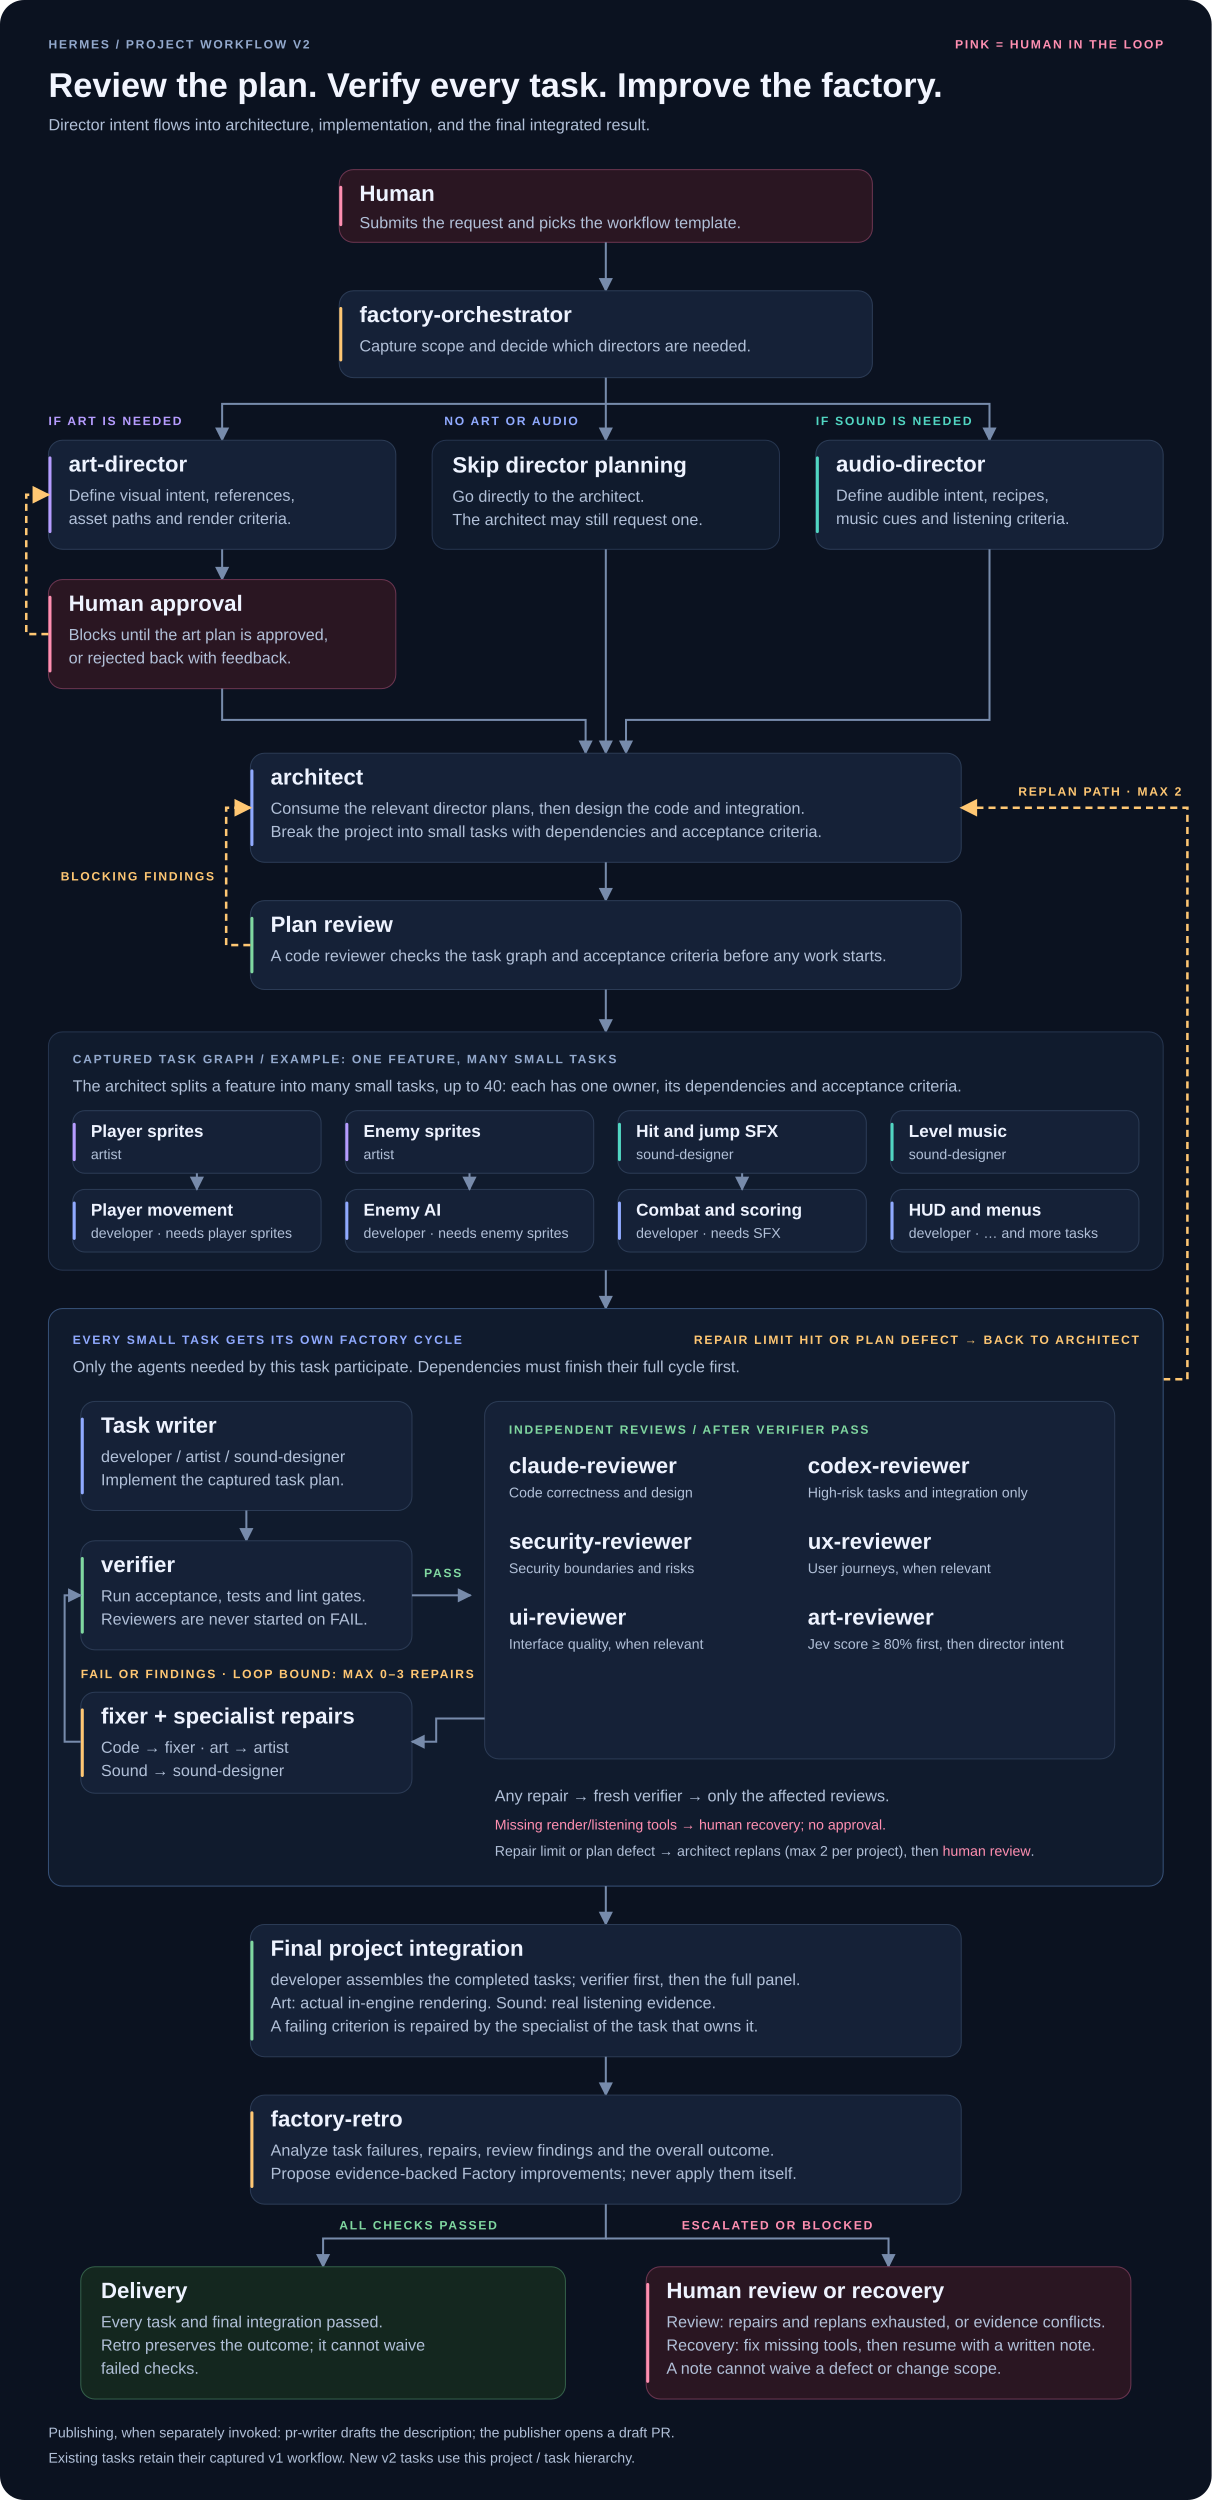
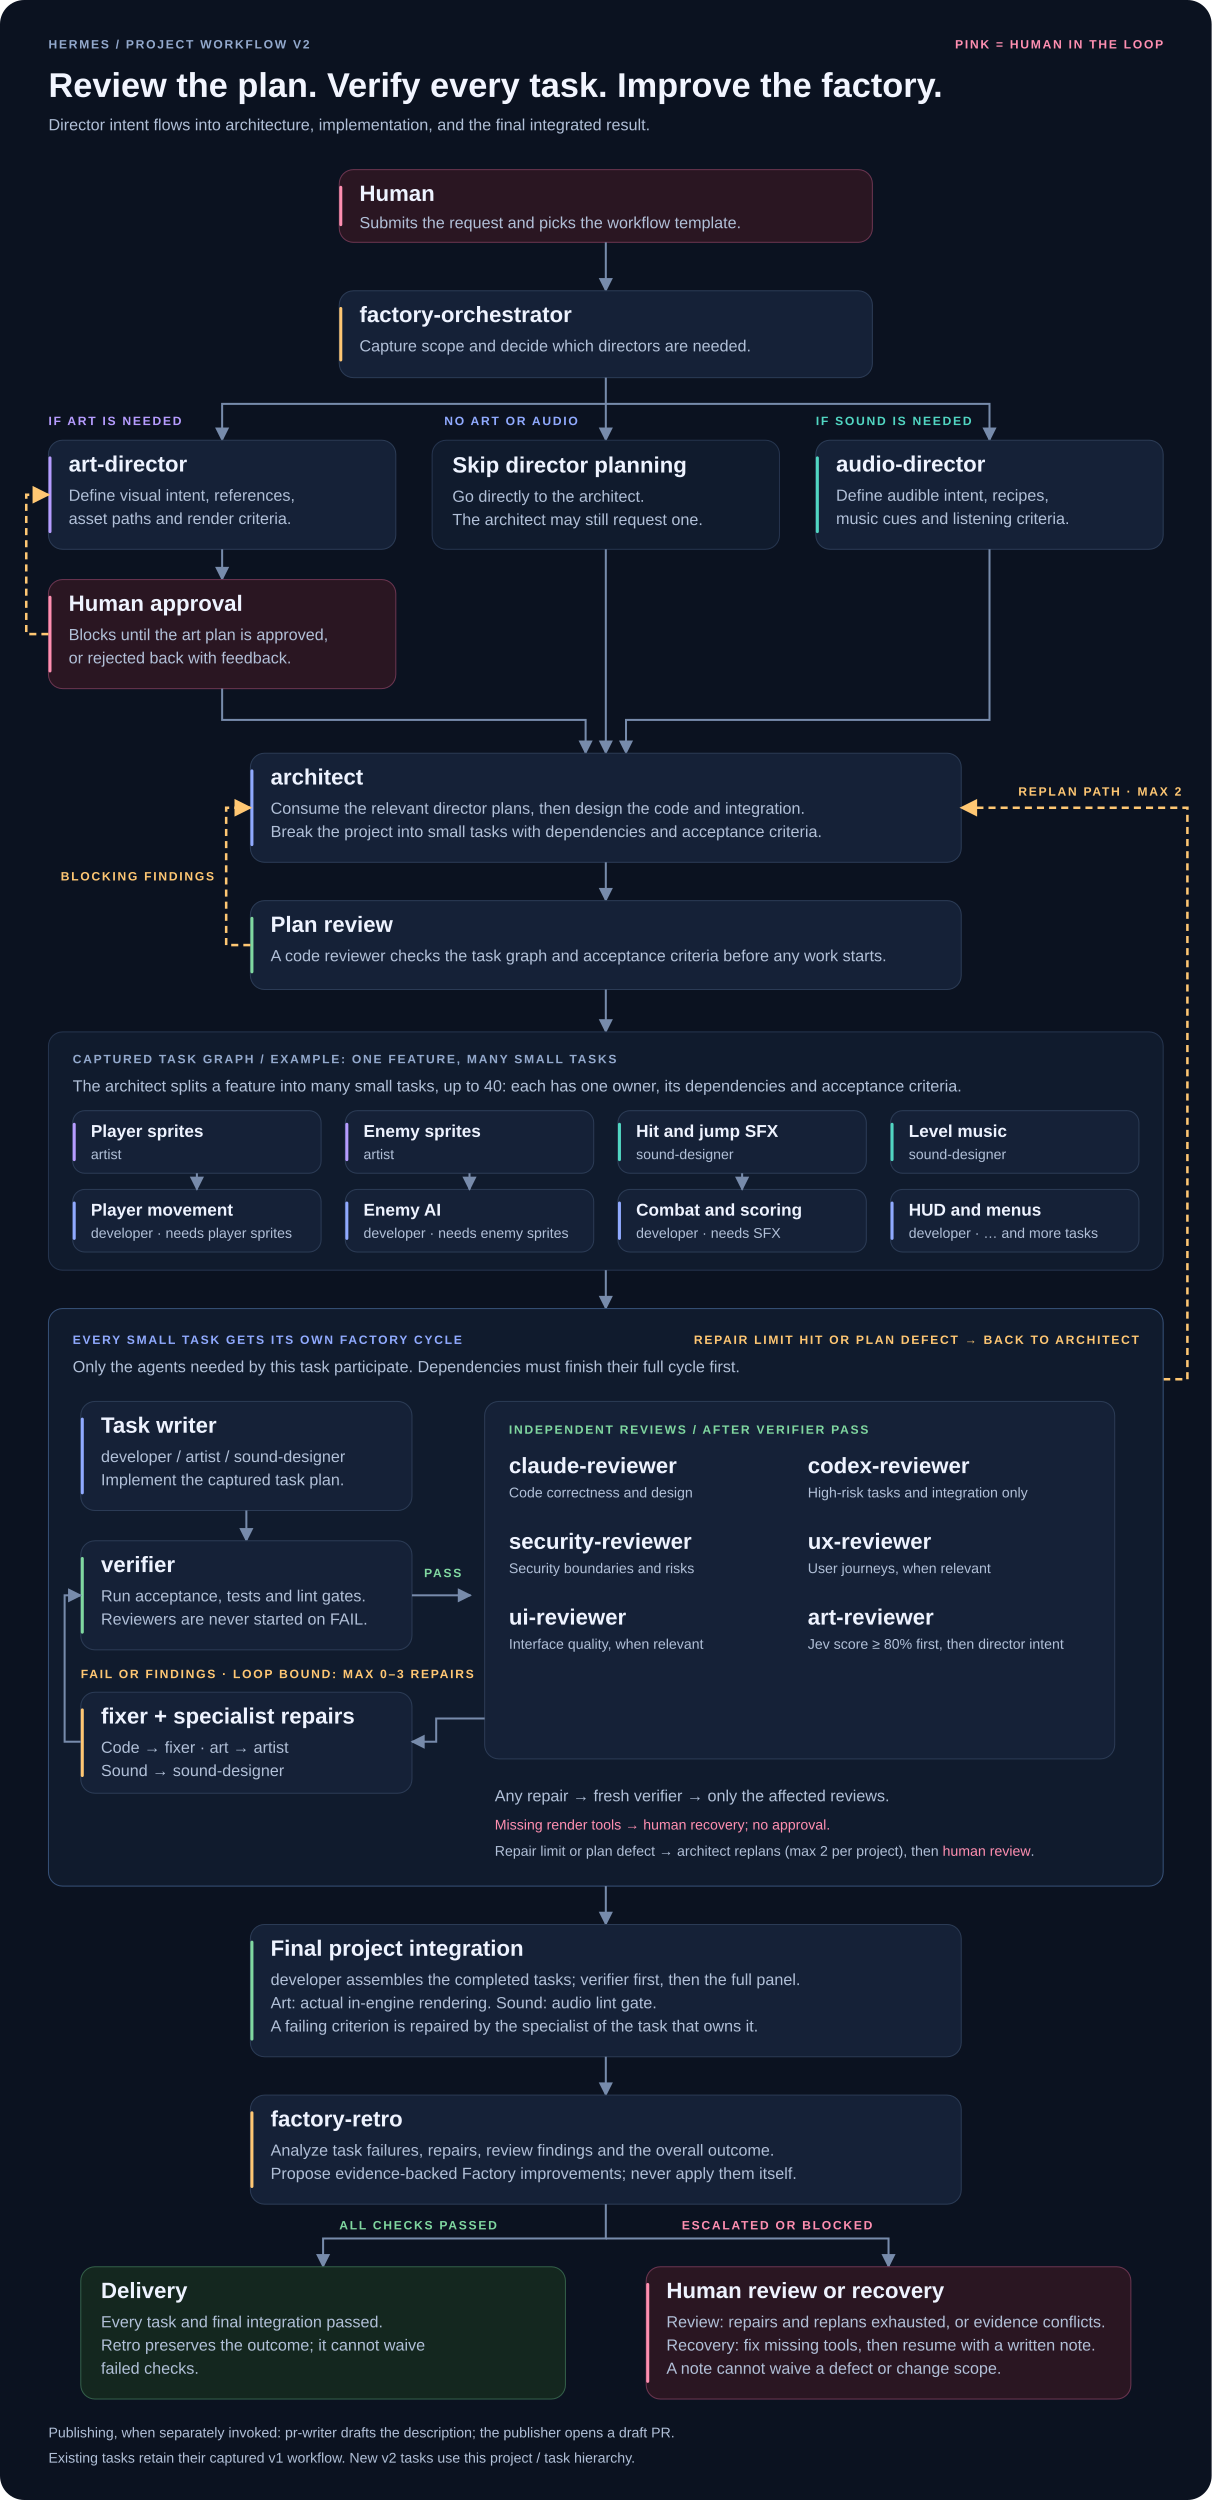
<svg xmlns="http://www.w3.org/2000/svg" width="1200" height="2476" viewBox="0 0 1200 2476" role="img" aria-labelledby="title desc">
  <defs>
    <marker id="a" viewBox="0 0 10 10" refX="9" refY="5" markerWidth="7" markerHeight="7" orient="auto">
      <path d="M0 0L10 5L0 10" fill="#778bab" />
    </marker>
    <marker id="b" viewBox="0 0 10 10" refX="9" refY="5" markerWidth="7" markerHeight="7" orient="auto">
      <path d="M0 0L10 5L0 10" fill="#ffc773" />
    </marker>
  </defs>
  <style>text{font-family:-apple-system,BlinkMacSystemFont,'Segoe UI',Arial,sans-serif}.title{fill:#f2f5ff;font-size:34px;font-weight:700}.name{fill:#eef3ff;font-size:22px;font-weight:650}.body{fill:#b1c0d8;font-size:16px}.small{fill:#b1c0d8;font-size:14px}.label{font-size:12px;font-weight:700;letter-spacing:1.7px}.chip{fill:#eef3ff;font-size:17px;font-weight:650}.back{fill:none;stroke:#ffc773;stroke-width:2.5;stroke-dasharray:7 5;marker-end:url(#b)}.line{fill:none;stroke:#778bab;stroke-width:2;marker-end:url(#a)}</style>
  <rect width="1200" height="2476" rx="24" fill="#0b1220" />
  <text x="48" y="48" class="label" fill="#93a9cd">HERMES / PROJECT WORKFLOW V2</text>
  <text x="1152" y="48" class="label" fill="#ff8fb1" text-anchor="end">PINK = HUMAN IN THE LOOP</text>
  <text x="48" y="96" class="title">Review the plan. Verify every task. Improve the factory.</text>
  <text x="48" y="129" class="body">Director intent flows into architecture, implementation, and the final integrated result.</text>
  <rect x="336" y="168" width="528" height="72" rx="14" fill="#2a1622" stroke="#6b3550" />
  <rect x="336" y="184" width="3" height="40" rx="1.5" fill="#ff8fb1" />
  <text x="356" y="199" class="name">Human</text>
  <text x="356" y="226" class="body">Submits the request and picks the workflow template.</text>
  <path d="M600 240 V288" class="line" />
  <rect x="336" y="288" width="528" height="86" rx="14" fill="#152137" stroke="#2b3b55" />
  <rect x="336" y="304" width="3" height="54" rx="1.5" fill="#ffc773" />
  <text x="356" y="319" class="name">factory-orchestrator</text>
  <text x="356" y="348" class="body">Capture scope and decide which directors are needed.</text>
  <path d="M600 374 V400 H220 V436" class="line" />
  <path d="M600 400 V436" class="line" />
  <path d="M600 400 H980 V436" class="line" />
  <text x="48" y="421" class="label" fill="#b69cff">IF ART IS NEEDED</text>
  <text x="440" y="421" class="label" fill="#90aaff">NO ART OR AUDIO</text>
  <text x="808" y="421" class="label" fill="#51d6c2">IF SOUND IS NEEDED</text>
  <rect x="48" y="436" width="344" height="108" rx="14" fill="#152137" stroke="#2b3b55" />
  <rect x="48" y="452" width="3" height="76" rx="1.5" fill="#b69cff" />
  <text x="68" y="467" class="name">art-director</text>
  <text x="68" y="496" class="body">Define visual intent, references,</text>
  <text x="68" y="519" class="body">asset paths and render criteria.</text>
  <rect x="428" y="436" width="344" height="108" rx="14" fill="#101b2d" stroke="#25344e" />
  <text x="448" y="468" class="name">Skip director planning</text>
  <text x="448" y="497" class="body">Go directly to the architect.</text>
  <text x="448" y="520" class="body">The architect may still request one.</text>
  <rect x="808" y="436" width="344" height="108" rx="14" fill="#152137" stroke="#2b3b55" />
  <rect x="808" y="452" width="3" height="76" rx="1.5" fill="#51d6c2" />
  <text x="828" y="467" class="name">audio-director</text>
  <text x="828" y="496" class="body">Define audible intent, recipes,</text>
  <text x="828" y="519" class="body">music cues and listening criteria.</text>
  <path d="M220 544 V574" class="line" />
  <rect x="48" y="574" width="344" height="108" rx="14" fill="#2a1622" stroke="#6b3550" />
  <rect x="48" y="590" width="3" height="76" rx="1.5" fill="#ff8fb1" />
  <text x="68" y="605" class="name">Human approval</text>
  <text x="68" y="634" class="body">Blocks until the art plan is approved,</text>
  <text x="68" y="657" class="body">or rejected back with feedback.</text>
  <path d="M48 628 H26 V490 H48" class="back" />
  <path d="M220 682 V713 H580 V746" class="line" />
  <path d="M600 544 V746" class="line" />
  <path d="M980 544 V713 H620 V746" class="line" />
  <rect x="248" y="746" width="704" height="108" rx="14" fill="#152137" stroke="#2b3b55" />
  <rect x="248" y="762" width="3" height="76" rx="1.5" fill="#90aaff" />
  <text x="268" y="777" class="name">architect</text>
  <text x="268" y="806" class="body">Consume the relevant director plans, then design the code and integration.</text>
  <text x="268" y="829" class="body">Break the project into small tasks with dependencies and acceptance criteria.</text>
  <path d="M600 854 V892" class="line" />
  <rect x="248" y="892" width="704" height="88" rx="14" fill="#152137" stroke="#2b3b55" />
  <rect x="248" y="908" width="3" height="56" rx="1.5" fill="#80d8a0" />
  <text x="268" y="923" class="name">Plan review</text>
  <text x="268" y="952" class="body">A code reviewer checks the task graph and acceptance criteria before any work starts.</text>
  <path d="M248 936 H224 V800 H248" class="back" />
  <text x="212" y="872" class="label" fill="#ffc773" text-anchor="end">BLOCKING FINDINGS</text>
  <path d="M1152 1366 H1176 V800 H952" class="back" />
  <text x="1170" y="788" class="label" fill="#ffc773" text-anchor="end">REPLAN PATH · MAX 2</text>
  <path d="M600 980 V1022" class="line" />
  <rect x="48" y="1022" width="1104" height="236" rx="14" fill="#101b2d" stroke="#25344e" />
  <text x="72" y="1053" class="label" fill="#93a9cd">CAPTURED TASK GRAPH / EXAMPLE: ONE FEATURE, MANY SMALL TASKS</text>
  <text x="72" y="1081" class="body">The architect splits a feature into many small tasks, up to 40: each has one owner, its dependencies and acceptance criteria.</text>
  <rect x="72" y="1100" width="246" height="62" rx="12" fill="#152137" stroke="#2b3b55" />
  <rect x="72" y="1112" width="3" height="38" rx="1.5" fill="#b69cff" />
  <text x="90" y="1126" class="chip">Player sprites</text>
  <text x="90" y="1148" class="small">artist</text>
  <rect x="342" y="1100" width="246" height="62" rx="12" fill="#152137" stroke="#2b3b55" />
  <rect x="342" y="1112" width="3" height="38" rx="1.5" fill="#b69cff" />
  <text x="360" y="1126" class="chip">Enemy sprites</text>
  <text x="360" y="1148" class="small">artist</text>
  <rect x="612" y="1100" width="246" height="62" rx="12" fill="#152137" stroke="#2b3b55" />
  <rect x="612" y="1112" width="3" height="38" rx="1.5" fill="#51d6c2" />
  <text x="630" y="1126" class="chip">Hit and jump SFX</text>
  <text x="630" y="1148" class="small">sound-designer</text>
  <rect x="882" y="1100" width="246" height="62" rx="12" fill="#152137" stroke="#2b3b55" />
  <rect x="882" y="1112" width="3" height="38" rx="1.5" fill="#51d6c2" />
  <text x="900" y="1126" class="chip">Level music</text>
  <text x="900" y="1148" class="small">sound-designer</text>
  <rect x="72" y="1178" width="246" height="62" rx="12" fill="#152137" stroke="#2b3b55" />
  <rect x="72" y="1190" width="3" height="38" rx="1.5" fill="#90aaff" />
  <text x="90" y="1204" class="chip">Player movement</text>
  <text x="90" y="1226" class="small">developer · needs player sprites</text>
  <rect x="342" y="1178" width="246" height="62" rx="12" fill="#152137" stroke="#2b3b55" />
  <rect x="342" y="1190" width="3" height="38" rx="1.5" fill="#90aaff" />
  <text x="360" y="1204" class="chip">Enemy AI</text>
  <text x="360" y="1226" class="small">developer · needs enemy sprites</text>
  <rect x="612" y="1178" width="246" height="62" rx="12" fill="#152137" stroke="#2b3b55" />
  <rect x="612" y="1190" width="3" height="38" rx="1.5" fill="#90aaff" />
  <text x="630" y="1204" class="chip">Combat and scoring</text>
  <text x="630" y="1226" class="small">developer · needs SFX</text>
  <rect x="882" y="1178" width="246" height="62" rx="12" fill="#152137" stroke="#2b3b55" />
  <rect x="882" y="1190" width="3" height="38" rx="1.5" fill="#90aaff" />
  <text x="900" y="1204" class="chip">HUD and menus</text>
  <text x="900" y="1226" class="small">developer · … and more tasks</text>
  <path d="M195 1162 V1178" class="line" />
  <path d="M465 1162 V1178" class="line" />
  <path d="M735 1162 V1178" class="line" />
  <path d="M600 1258 V1296" class="line" />
  <rect x="48" y="1296" width="1104" height="572" rx="14" fill="#101b2d" stroke="#365077" />
  <text x="72" y="1331" class="label" fill="#90aaff">EVERY SMALL TASK GETS ITS OWN FACTORY CYCLE</text>
  <text x="1128" y="1331" class="label" fill="#ffc773" text-anchor="end">REPAIR LIMIT HIT OR PLAN DEFECT → BACK TO ARCHITECT</text>
  <text x="72" y="1359" class="body">Only the agents needed by this task participate. Dependencies must finish their full cycle first.</text>
  <rect x="80" y="1388" width="328" height="108" rx="14" fill="#152137" stroke="#2b3b55" />
  <rect x="80" y="1404" width="3" height="76" rx="1.5" fill="#90aaff" />
  <text x="100" y="1419" class="name">Task writer</text>
  <text x="100" y="1448" class="body">developer / artist / sound-designer</text>
  <text x="100" y="1471" class="body">Implement the captured task plan.</text>
  <path d="M244 1496 V1526" class="line" />
  <rect x="80" y="1526" width="328" height="108" rx="14" fill="#152137" stroke="#2b3b55" />
  <rect x="80" y="1542" width="3" height="76" rx="1.5" fill="#80d8a0" />
  <text x="100" y="1557" class="name">verifier</text>
  <text x="100" y="1586" class="body">Run acceptance, tests and lint gates.</text>
  <text x="100" y="1609" class="body">Reviewers are never started on FAIL.</text>
  <path d="M408 1580 H466" class="line" />
  <text x="420" y="1562" class="label" fill="#80d8a0">PASS</text>
  <rect x="480" y="1388" width="624" height="354" rx="14" fill="#152137" stroke="#2b3b55" />
  <text x="504" y="1420" class="label" fill="#80d8a0">INDEPENDENT REVIEWS / AFTER VERIFIER PASS</text>
  <text x="504" y="1459" class="name">claude-reviewer</text>
  <text x="504" y="1483" class="small">Code correctness and design</text>
  <text x="800" y="1459" class="name">codex-reviewer</text>
  <text x="800" y="1483" class="small">High-risk tasks and integration only</text>
  <text x="504" y="1534" class="name">security-reviewer</text>
  <text x="504" y="1558" class="small">Security boundaries and risks</text>
  <text x="800" y="1534" class="name">ux-reviewer</text>
  <text x="800" y="1558" class="small">User journeys, when relevant</text>
  <text x="504" y="1609" class="name">ui-reviewer</text>
  <text x="504" y="1633" class="small">Interface quality, when relevant</text>
  <text x="800" y="1609" class="name">art-reviewer</text>
  <text x="800" y="1633" class="small">Jev score ≥ 80% first, then director intent</text>
  <rect x="80" y="1676" width="328" height="100" rx="14" fill="#152137" stroke="#2b3b55" />
  <rect x="80" y="1692" width="3" height="68" rx="1.5" fill="#ffc773" />
  <text x="100" y="1707" class="name">fixer + specialist repairs</text>
  <text x="100" y="1736" class="body">Code → fixer · art → artist</text>
  <text x="100" y="1759" class="body">Sound → sound-designer</text>
  <path d="M80 1725 H64 V1580 H80" class="line" />
  <text x="80" y="1662" class="label" fill="#ffc773">FAIL OR FINDINGS · LOOP BOUND: MAX 0–3 REPAIRS</text>
  <path d="M480 1702 H432 V1725 H408" class="line" />
  <text x="490" y="1784" class="body">Any repair → fresh verifier → only the affected reviews.</text>
-   <text x="490" y="1812" class="small" style="fill:#ff8fb1">Missing render/listening tools → human recovery; no approval.</text>
+   <text x="490" y="1812" class="small" style="fill:#ff8fb1">Missing render tools → human recovery; no approval.</text>
  <text x="490" y="1838" class="small">Repair limit or plan defect → architect replans (max 2 per project), then <tspan fill="#ff8fb1">human review</tspan>.</text>
  <path d="M600 1868 V1906" class="line" />
  <rect x="248" y="1906" width="704" height="131" rx="14" fill="#152137" stroke="#2b3b55" />
  <rect x="248" y="1922" width="3" height="99" rx="1.5" fill="#80d8a0" />
  <text x="268" y="1937" class="name">Final project integration</text>
  <text x="268" y="1966" class="body">developer assembles the completed tasks; verifier first, then the full panel.</text>
-   <text x="268" y="1989" class="body">Art: actual in-engine rendering. Sound: real listening evidence.</text>
+   <text x="268" y="1989" class="body">Art: actual in-engine rendering. Sound: audio lint gate.</text>
  <text x="268" y="2012" class="body">A failing criterion is repaired by the specialist of the task that owns it.</text>
  <path d="M600 2037 V2075" class="line" />
  <rect x="248" y="2075" width="704" height="108" rx="14" fill="#152137" stroke="#2b3b55" />
  <rect x="248" y="2091" width="3" height="76" rx="1.5" fill="#ffc773" />
  <text x="268" y="2106" class="name">factory-retro</text>
  <text x="268" y="2135" class="body">Analyze task failures, repairs, review findings and the overall outcome.</text>
  <text x="268" y="2158" class="body">Propose evidence-backed Factory improvements; never apply them itself.</text>
  <path d="M600 2183 V2217 H320 V2245" class="line" />
  <path d="M600 2217 H880 V2245" class="line" />
  <text x="336" y="2208" class="label" fill="#80d8a0">ALL CHECKS PASSED</text>
  <text x="864" y="2208" class="label" fill="#ff8fb1" text-anchor="end">ESCALATED OR BLOCKED</text>
  <rect x="80" y="2245" width="480" height="131" rx="14" fill="#14271f" stroke="#335f49" />
  <text x="100" y="2276" class="name">Delivery</text>
  <text x="100" y="2305" class="body">Every task and final integration passed.</text>
  <text x="100" y="2328" class="body">Retro preserves the outcome; it cannot waive</text>
  <text x="100" y="2351" class="body">failed checks.</text>
  <rect x="640" y="2245" width="480" height="131" rx="14" fill="#2a1622" stroke="#6b3550" />
  <rect x="640" y="2261" width="3" height="99" rx="1.5" fill="#ff8fb1" />
  <text x="660" y="2276" class="name">Human review or recovery</text>
  <text x="660" y="2305" class="body">Review: repairs and replans exhausted, or evidence conflicts.</text>
  <text x="660" y="2328" class="body">Recovery: fix missing tools, then resume with a written note.</text>
  <text x="660" y="2351" class="body">A note cannot waive a defect or change scope.</text>
  <text x="48" y="2414" class="small">Publishing, when separately invoked: pr-writer drafts the description; the publisher opens a draft PR.</text>
  <text x="48" y="2439" class="small">Existing tasks retain their captured v1 workflow. New v2 tasks use this project / task hierarchy.</text>
</svg>
